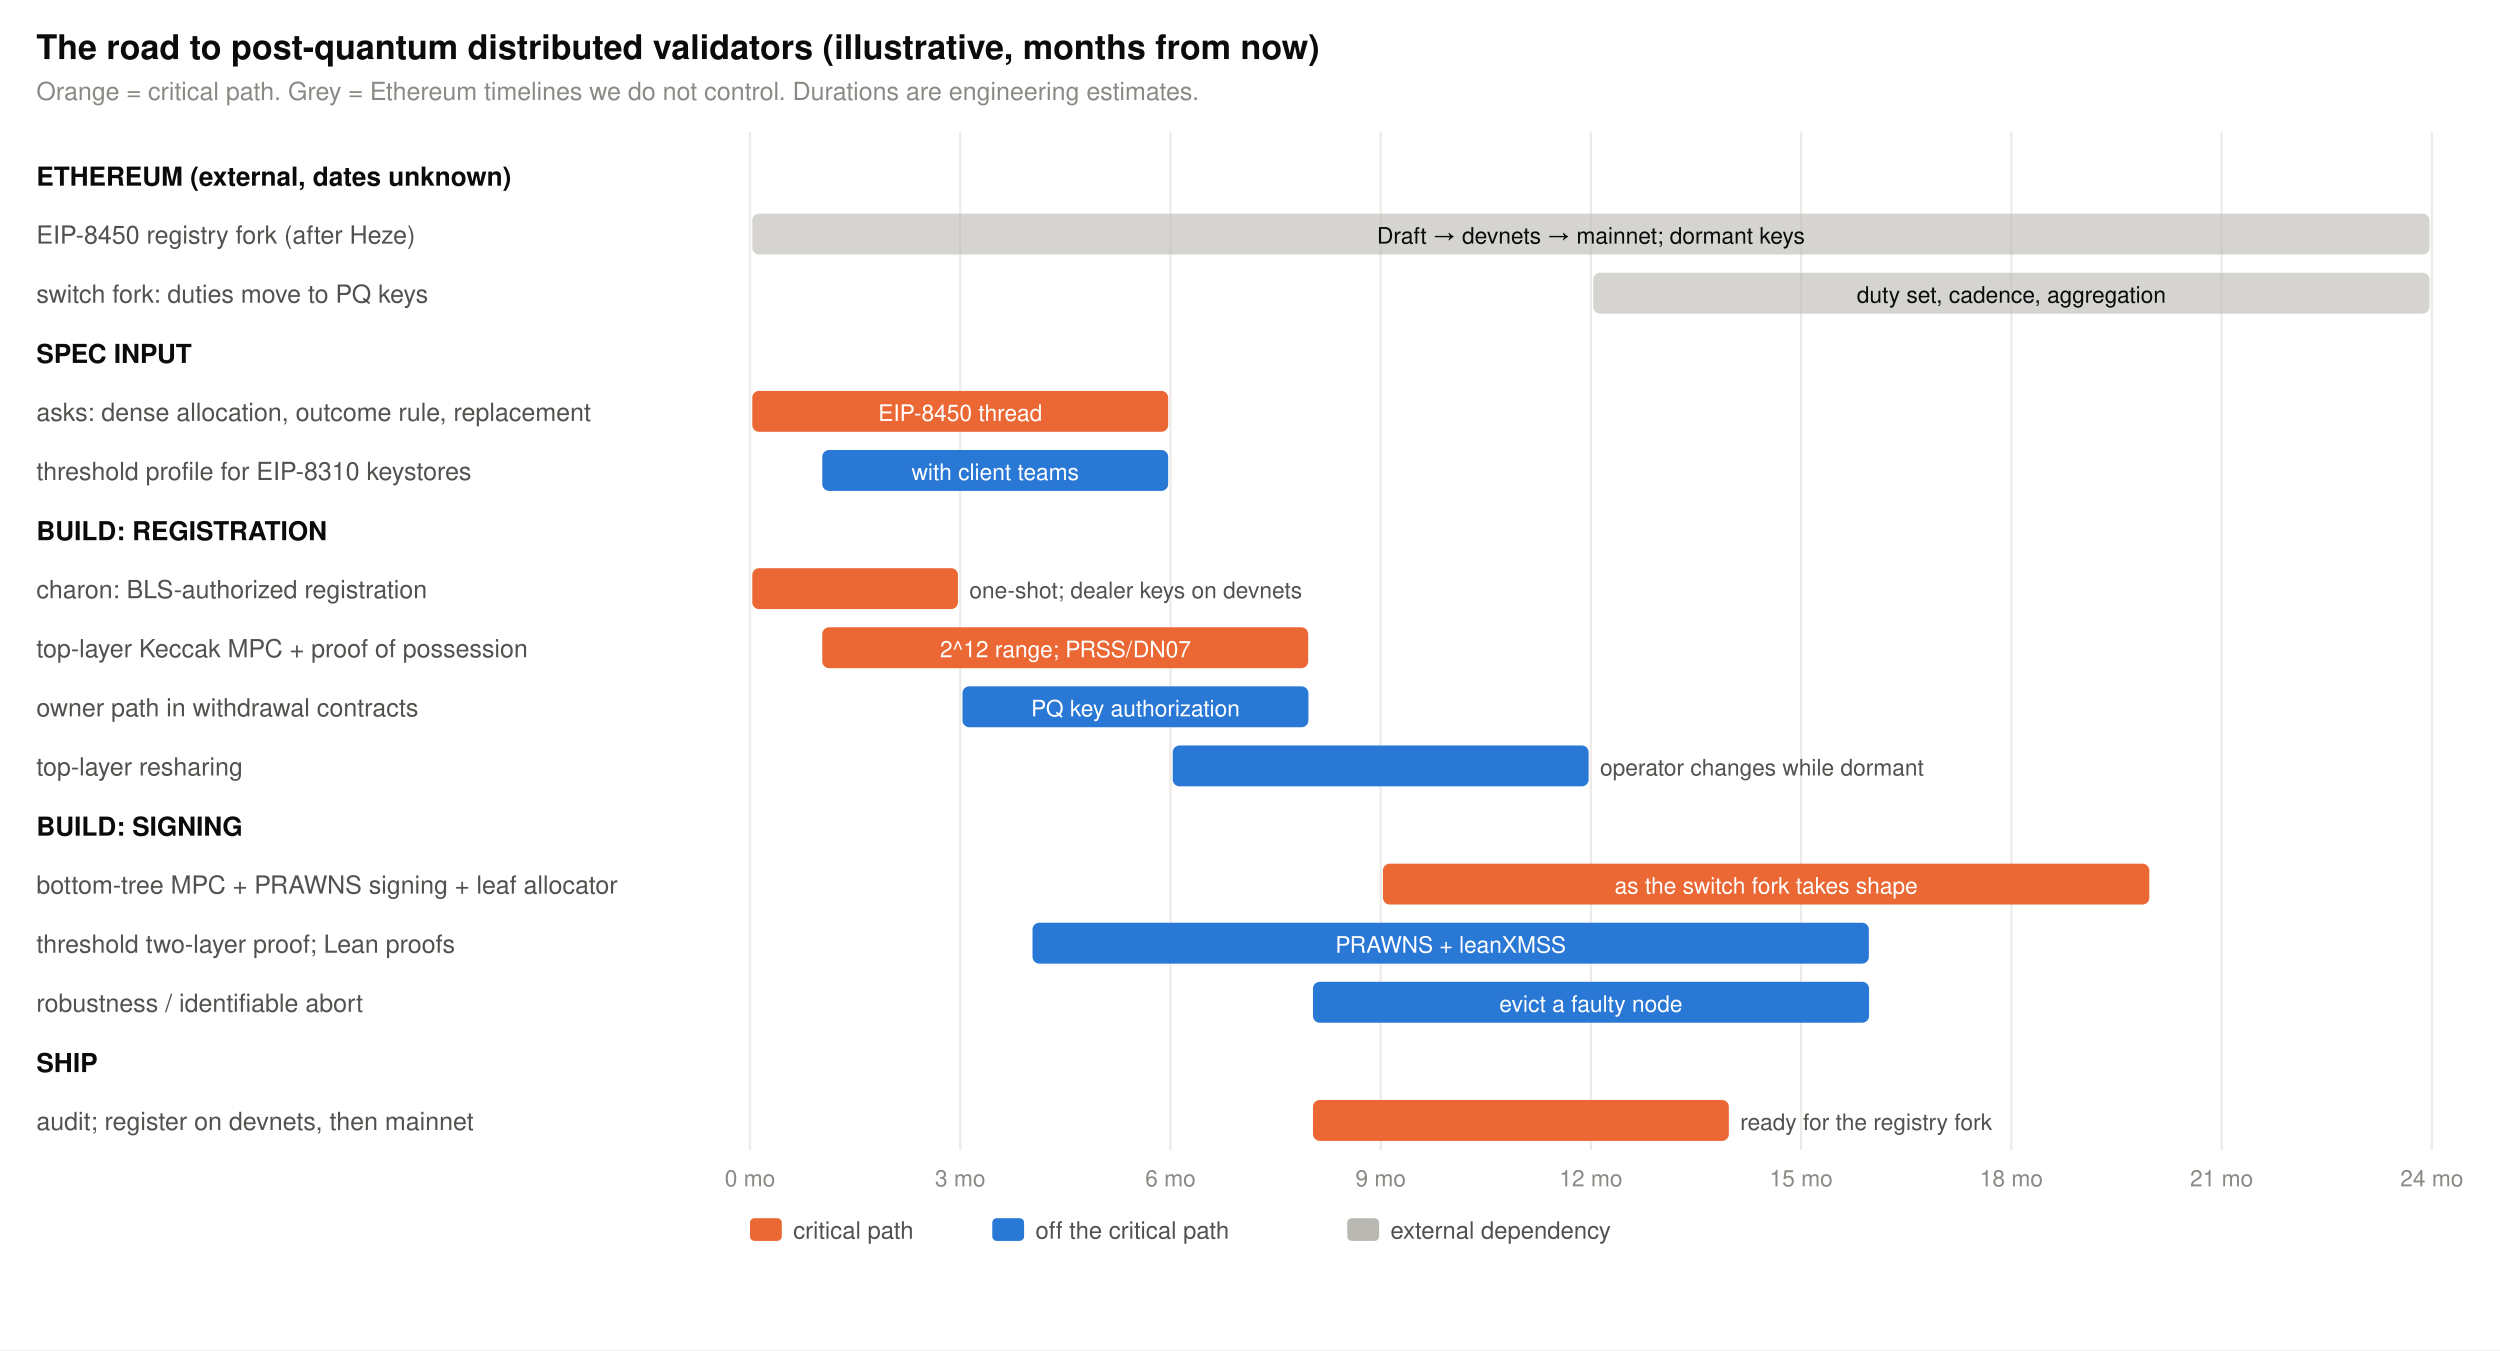
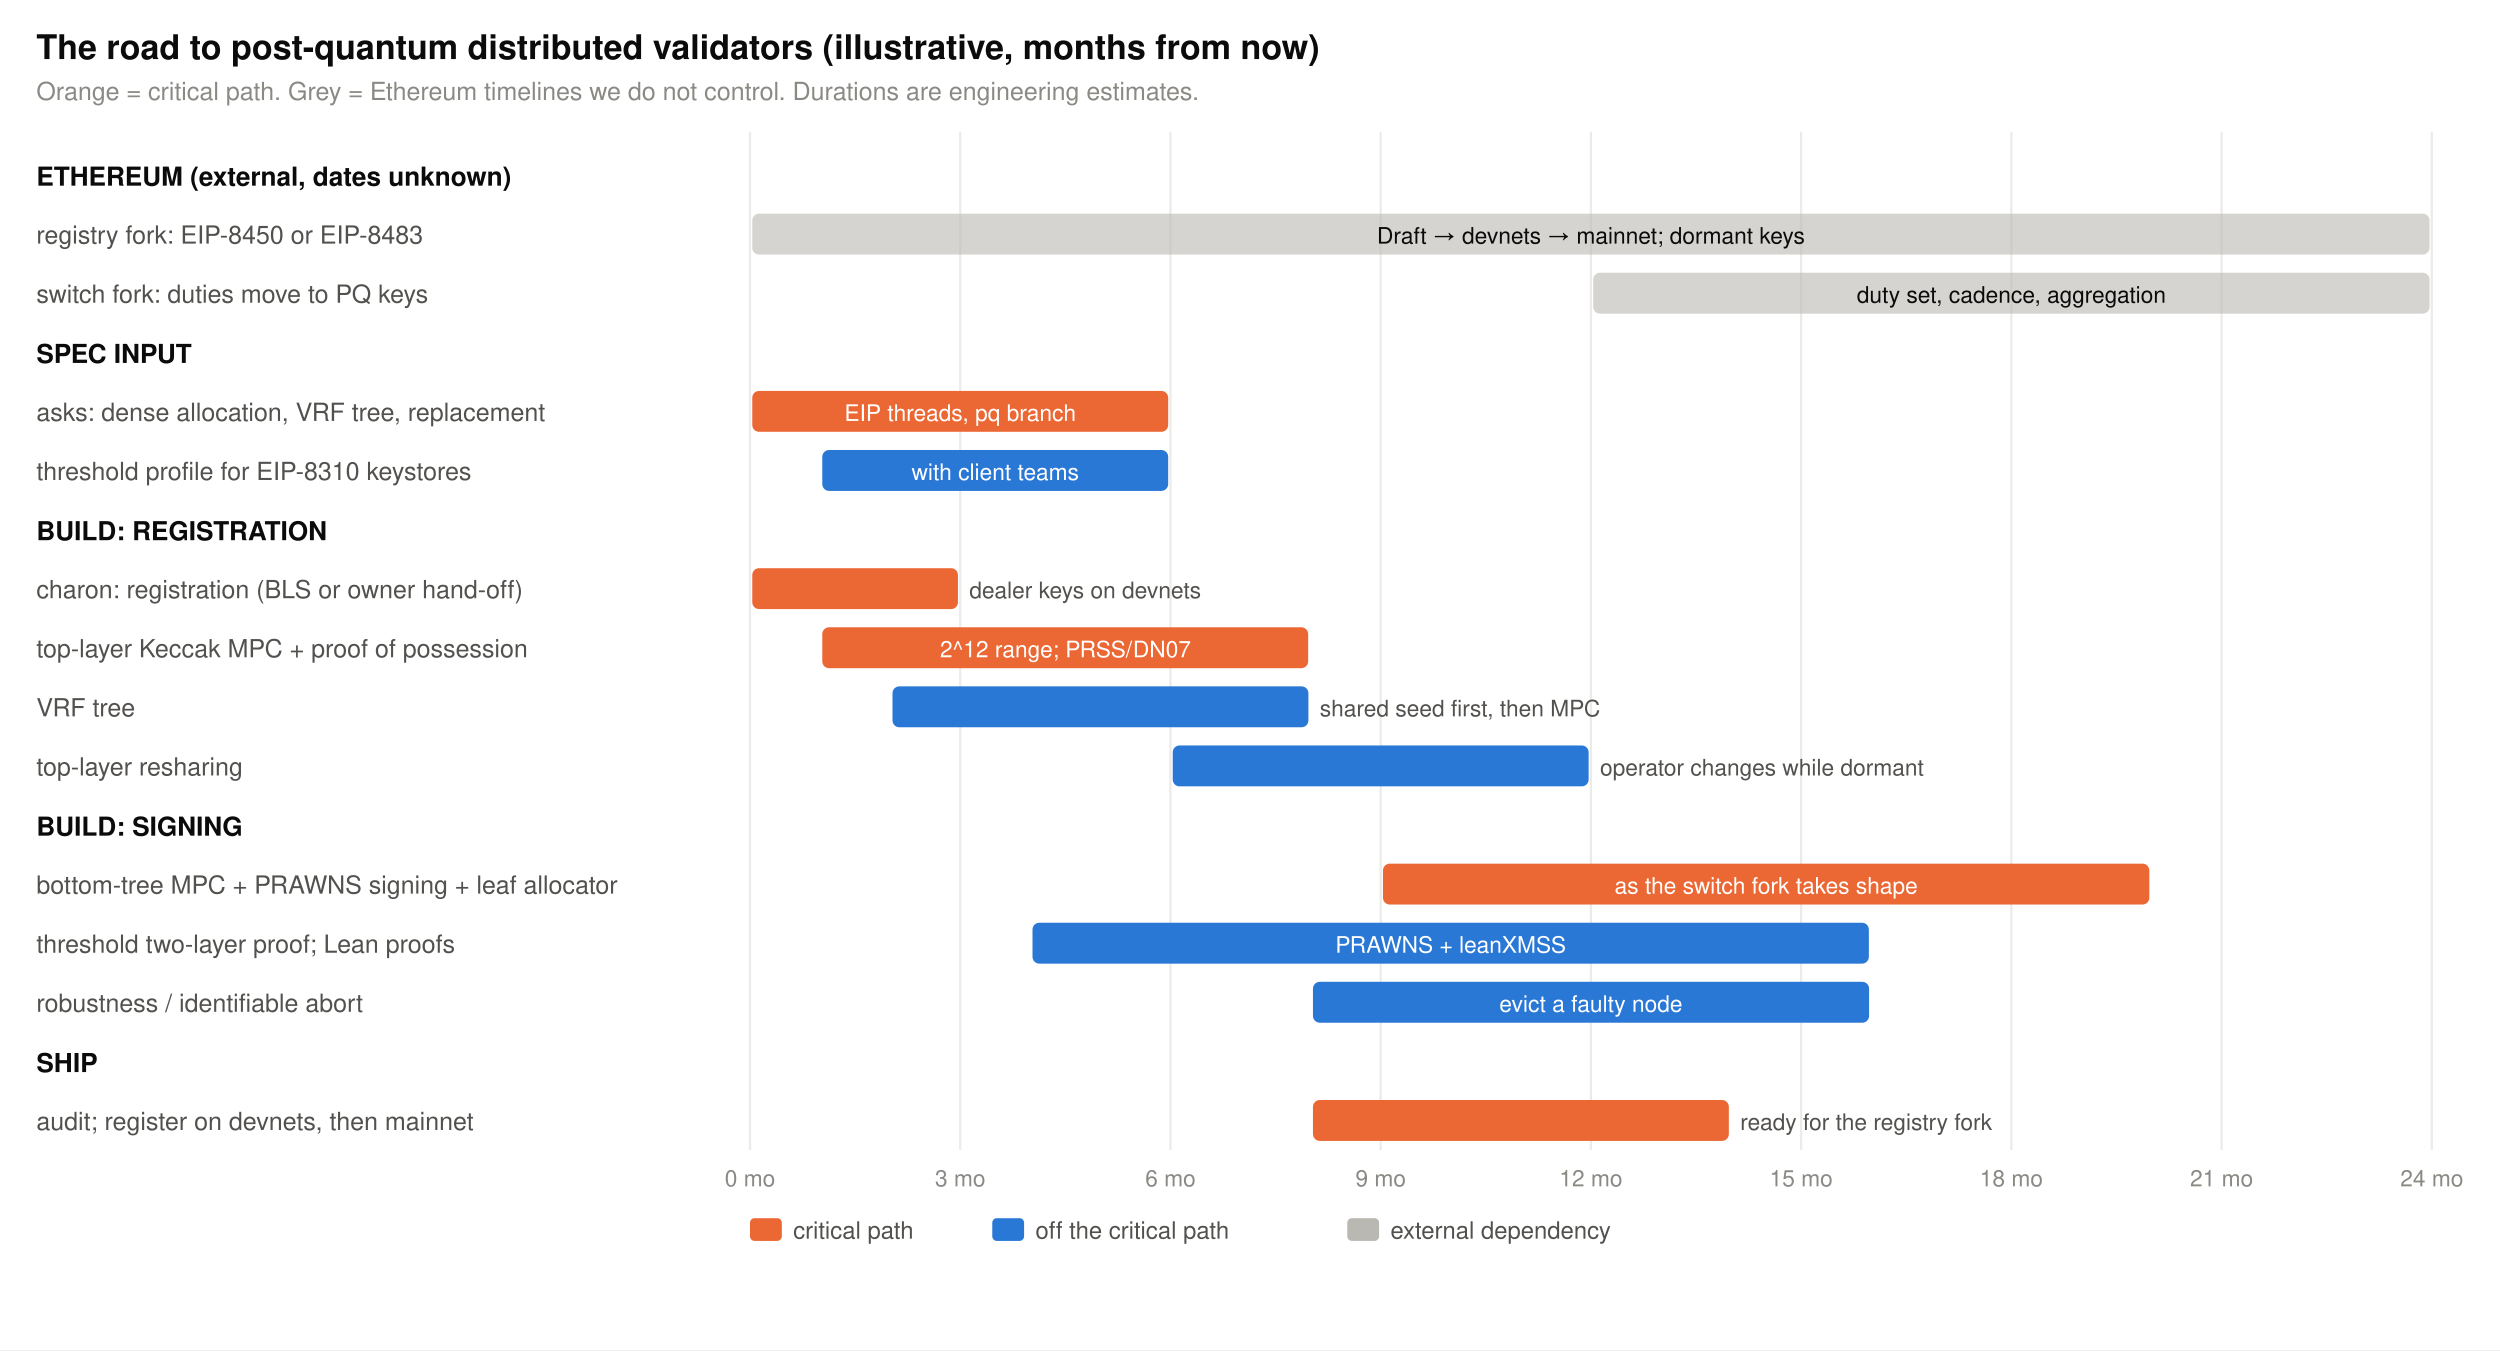
<svg xmlns="http://www.w3.org/2000/svg" width="1100" height="594" viewBox="0 0 1100 594" font-family="Helvetica, Arial, sans-serif">
  <rect x="0" y="0" width="1100" height="594" fill="#ffffff" />
  <text x="16.0" y="26.0" font-size="15" fill="#0b0b0b" text-anchor="start" font-weight="bold">The road to post-quantum distributed validators (illustrative, months from now)</text>
  <text x="16.0" y="44.0" font-size="11" fill="#8a8984" text-anchor="start" font-weight="normal">Orange = critical path. Grey = Ethereum timelines we do not control. Durations are engineering estimates.</text>
  <line x1="330.0" y1="58.0" x2="330.0" y2="506.0" stroke="#ecebe8" stroke-width="1" />
  <text x="330.0" y="522.0" font-size="10" fill="#8a8984" text-anchor="middle" font-weight="normal">0 mo</text>
  <line x1="422.5" y1="58.0" x2="422.5" y2="506.0" stroke="#ecebe8" stroke-width="1" />
  <text x="422.5" y="522.0" font-size="10" fill="#8a8984" text-anchor="middle" font-weight="normal">3 mo</text>
  <line x1="515.0" y1="58.0" x2="515.0" y2="506.0" stroke="#ecebe8" stroke-width="1" />
  <text x="515.0" y="522.0" font-size="10" fill="#8a8984" text-anchor="middle" font-weight="normal">6 mo</text>
  <line x1="607.5" y1="58.0" x2="607.5" y2="506.0" stroke="#ecebe8" stroke-width="1" />
  <text x="607.5" y="522.0" font-size="10" fill="#8a8984" text-anchor="middle" font-weight="normal">9 mo</text>
  <line x1="700.0" y1="58.0" x2="700.0" y2="506.0" stroke="#ecebe8" stroke-width="1" />
  <text x="700.0" y="522.0" font-size="10" fill="#8a8984" text-anchor="middle" font-weight="normal">12 mo</text>
  <line x1="792.5" y1="58.0" x2="792.5" y2="506.0" stroke="#ecebe8" stroke-width="1" />
  <text x="792.5" y="522.0" font-size="10" fill="#8a8984" text-anchor="middle" font-weight="normal">15 mo</text>
  <line x1="885.0" y1="58.0" x2="885.0" y2="506.0" stroke="#ecebe8" stroke-width="1" />
  <text x="885.0" y="522.0" font-size="10" fill="#8a8984" text-anchor="middle" font-weight="normal">18 mo</text>
  <line x1="977.5" y1="58.0" x2="977.5" y2="506.0" stroke="#ecebe8" stroke-width="1" />
  <text x="977.5" y="522.0" font-size="10" fill="#8a8984" text-anchor="middle" font-weight="normal">21 mo</text>
  <line x1="1070.0" y1="58.0" x2="1070.0" y2="506.0" stroke="#ecebe8" stroke-width="1" />
  <text x="1070.0" y="522.0" font-size="10" fill="#8a8984" text-anchor="middle" font-weight="normal">24 mo</text>
  <text x="16.0" y="81.7" font-size="11.5" fill="#0b0b0b" text-anchor="start" font-weight="bold">ETHEREUM (external, dates unknown)</text>
-   <text x="16.0" y="107.2" font-size="11" fill="#52514e" text-anchor="start" font-weight="normal">EIP-8450 registry fork (after Heze)</text>
+   <text x="16.0" y="107.2" font-size="11" fill="#52514e" text-anchor="start" font-weight="normal">registry fork: EIP-8450 or EIP-8483</text>
  <rect x="331.0" y="94.0" width="738.0" height="18.0" rx="3" fill="#b9b8b2" fill-opacity="0.6" />
  <text x="700.0" y="107.2" font-size="10" fill="#0b0b0b" text-anchor="middle" font-weight="normal">Draft → devnets → mainnet; dormant keys</text>
  <text x="16.0" y="133.2" font-size="11" fill="#52514e" text-anchor="start" font-weight="normal">switch fork: duties move to PQ keys</text>
  <rect x="701.0" y="120.0" width="368.0" height="18.0" rx="3" fill="#b9b8b2" fill-opacity="0.6" />
  <text x="885.0" y="133.2" font-size="10" fill="#0b0b0b" text-anchor="middle" font-weight="normal">duty set, cadence, aggregation</text>
  <text x="16.0" y="159.7" font-size="11.5" fill="#0b0b0b" text-anchor="start" font-weight="bold">SPEC INPUT</text>
-   <text x="16.0" y="185.2" font-size="11" fill="#52514e" text-anchor="start" font-weight="normal">asks: dense allocation, outcome rule, replacement</text>
+   <text x="16.0" y="185.2" font-size="11" fill="#52514e" text-anchor="start" font-weight="normal">asks: dense allocation, VRF tree, replacement</text>
  <rect x="331.0" y="172.0" width="183.0" height="18.0" rx="3" fill="#eb6834" fill-opacity="1.0" />
-   <text x="422.5" y="185.2" font-size="10" fill="#ffffff" text-anchor="middle" font-weight="normal">EIP-8450 thread</text>
+   <text x="422.5" y="185.2" font-size="10" fill="#ffffff" text-anchor="middle" font-weight="normal">EIP threads, pq branch</text>
  <text x="16.0" y="211.2" font-size="11" fill="#52514e" text-anchor="start" font-weight="normal">threshold profile for EIP-8310 keystores</text>
  <rect x="361.8" y="198.0" width="152.2" height="18.0" rx="3" fill="#2a78d6" fill-opacity="1.0" />
  <text x="437.9" y="211.2" font-size="10" fill="#ffffff" text-anchor="middle" font-weight="normal">with client teams</text>
  <text x="16.0" y="237.7" font-size="11.5" fill="#0b0b0b" text-anchor="start" font-weight="bold">BUILD: REGISTRATION</text>
-   <text x="16.0" y="263.2" font-size="11" fill="#52514e" text-anchor="start" font-weight="normal">charon: BLS-authorized registration</text>
+   <text x="16.0" y="263.2" font-size="11" fill="#52514e" text-anchor="start" font-weight="normal">charon: registration (BLS or owner hand-off)</text>
  <rect x="331.0" y="250.0" width="90.5" height="18.0" rx="3" fill="#eb6834" fill-opacity="1.0" />
-   <text x="426.5" y="263.2" font-size="10" fill="#52514e" text-anchor="start" font-weight="normal">one-shot; dealer keys on devnets</text>
+   <text x="426.5" y="263.2" font-size="10" fill="#52514e" text-anchor="start" font-weight="normal">dealer keys on devnets</text>
  <text x="16.0" y="289.2" font-size="11" fill="#52514e" text-anchor="start" font-weight="normal">top-layer Keccak MPC + proof of possession</text>
  <rect x="361.8" y="276.0" width="213.8" height="18.0" rx="3" fill="#eb6834" fill-opacity="1.0" />
  <text x="468.8" y="289.2" font-size="10" fill="#ffffff" text-anchor="middle" font-weight="normal">2^12 range; PRSS/DN07</text>
-   <text x="16.0" y="315.2" font-size="11" fill="#52514e" text-anchor="start" font-weight="normal">owner path in withdrawal contracts</text>
-   <rect x="423.5" y="302.0" width="152.2" height="18.0" rx="3" fill="#2a78d6" fill-opacity="1.0" />
-   <text x="499.6" y="315.2" font-size="10" fill="#ffffff" text-anchor="middle" font-weight="normal">PQ key authorization</text>
+   <text x="16.0" y="315.2" font-size="11" fill="#52514e" text-anchor="start" font-weight="normal">VRF tree</text>
+   <rect x="392.7" y="302.0" width="183.0" height="18.0" rx="3" fill="#2a78d6" fill-opacity="1.0" />
+   <text x="580.7" y="315.2" font-size="10" fill="#52514e" text-anchor="start" font-weight="normal">shared seed first, then MPC</text>
  <text x="16.0" y="341.2" font-size="11" fill="#52514e" text-anchor="start" font-weight="normal">top-layer resharing</text>
  <rect x="516.0" y="328.0" width="183.0" height="18.0" rx="3" fill="#2a78d6" fill-opacity="1.0" />
  <text x="704.0" y="341.2" font-size="10" fill="#52514e" text-anchor="start" font-weight="normal">operator changes while dormant</text>
  <text x="16.0" y="367.7" font-size="11.5" fill="#0b0b0b" text-anchor="start" font-weight="bold">BUILD: SIGNING</text>
  <text x="16.0" y="393.2" font-size="11" fill="#52514e" text-anchor="start" font-weight="normal">bottom-tree MPC + PRAWNS signing + leaf allocator</text>
  <rect x="608.5" y="380.0" width="337.2" height="18.0" rx="3" fill="#eb6834" fill-opacity="1.0" />
  <text x="777.1" y="393.2" font-size="10" fill="#ffffff" text-anchor="middle" font-weight="normal">as the switch fork takes shape</text>
  <text x="16.0" y="419.2" font-size="11" fill="#52514e" text-anchor="start" font-weight="normal">threshold two-layer proof; Lean proofs</text>
  <rect x="454.3" y="406.0" width="368.0" height="18.0" rx="3" fill="#2a78d6" fill-opacity="1.0" />
  <text x="638.3" y="419.2" font-size="10" fill="#ffffff" text-anchor="middle" font-weight="normal">PRAWNS + leanXMSS</text>
  <text x="16.0" y="445.2" font-size="11" fill="#52514e" text-anchor="start" font-weight="normal">robustness / identifiable abort</text>
  <rect x="577.7" y="432.0" width="244.7" height="18.0" rx="3" fill="#2a78d6" fill-opacity="1.0" />
  <text x="700.0" y="445.2" font-size="10" fill="#ffffff" text-anchor="middle" font-weight="normal">evict a faulty node</text>
  <text x="16.0" y="471.7" font-size="11.5" fill="#0b0b0b" text-anchor="start" font-weight="bold">SHIP</text>
  <text x="16.0" y="497.2" font-size="11" fill="#52514e" text-anchor="start" font-weight="normal">audit; register on devnets, then mainnet</text>
  <rect x="577.7" y="484.0" width="183.0" height="18.0" rx="3" fill="#eb6834" fill-opacity="1.0" />
  <text x="765.7" y="497.2" font-size="10" fill="#52514e" text-anchor="start" font-weight="normal">ready for the registry fork</text>
  <rect x="330.0" y="536.0" width="14.0" height="10.0" rx="2" fill="#eb6834" fill-opacity="1.0" />
  <text x="349.0" y="545.0" font-size="10.5" fill="#52514e" text-anchor="start" font-weight="normal">critical path</text>
  <rect x="436.6" y="536.0" width="14.0" height="10.0" rx="2" fill="#2a78d6" fill-opacity="1.0" />
  <text x="455.6" y="545.0" font-size="10.5" fill="#52514e" text-anchor="start" font-weight="normal">off the critical path</text>
  <rect x="592.8" y="536.0" width="14.0" height="10.0" rx="2" fill="#b9b8b2" fill-opacity="1.0" />
  <text x="611.8" y="545.0" font-size="10.5" fill="#52514e" text-anchor="start" font-weight="normal">external dependency</text>
</svg>
